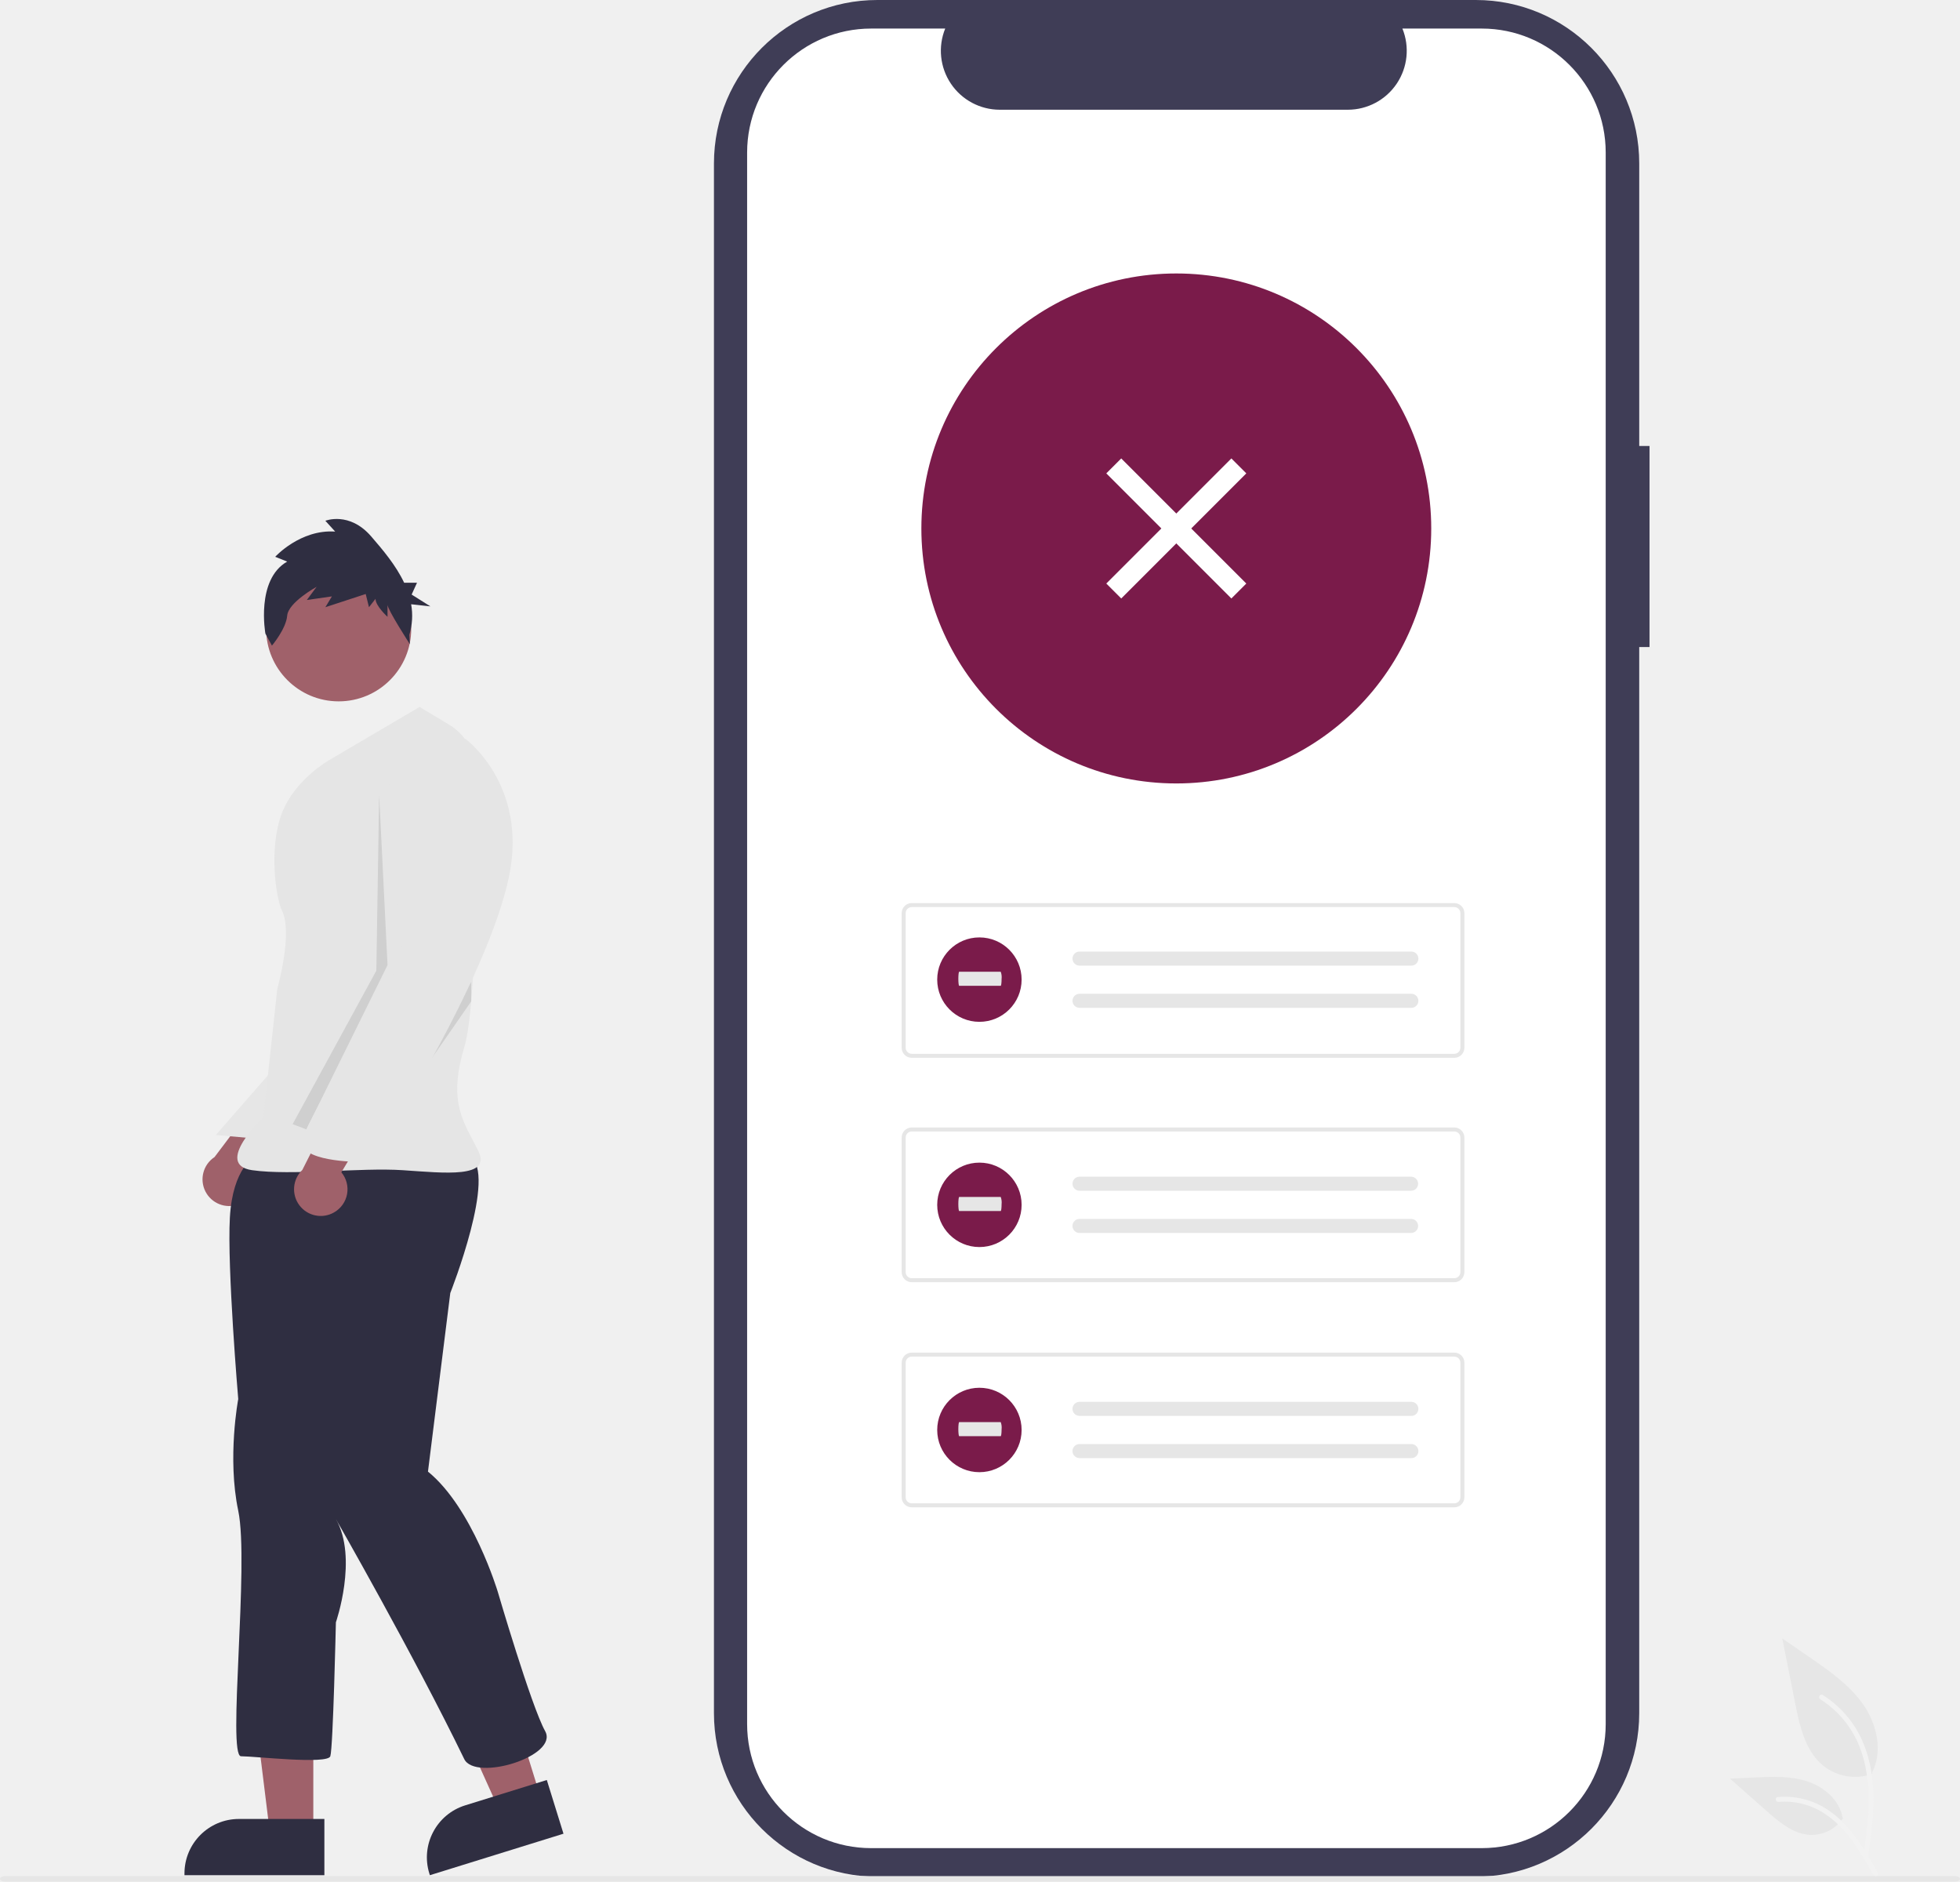
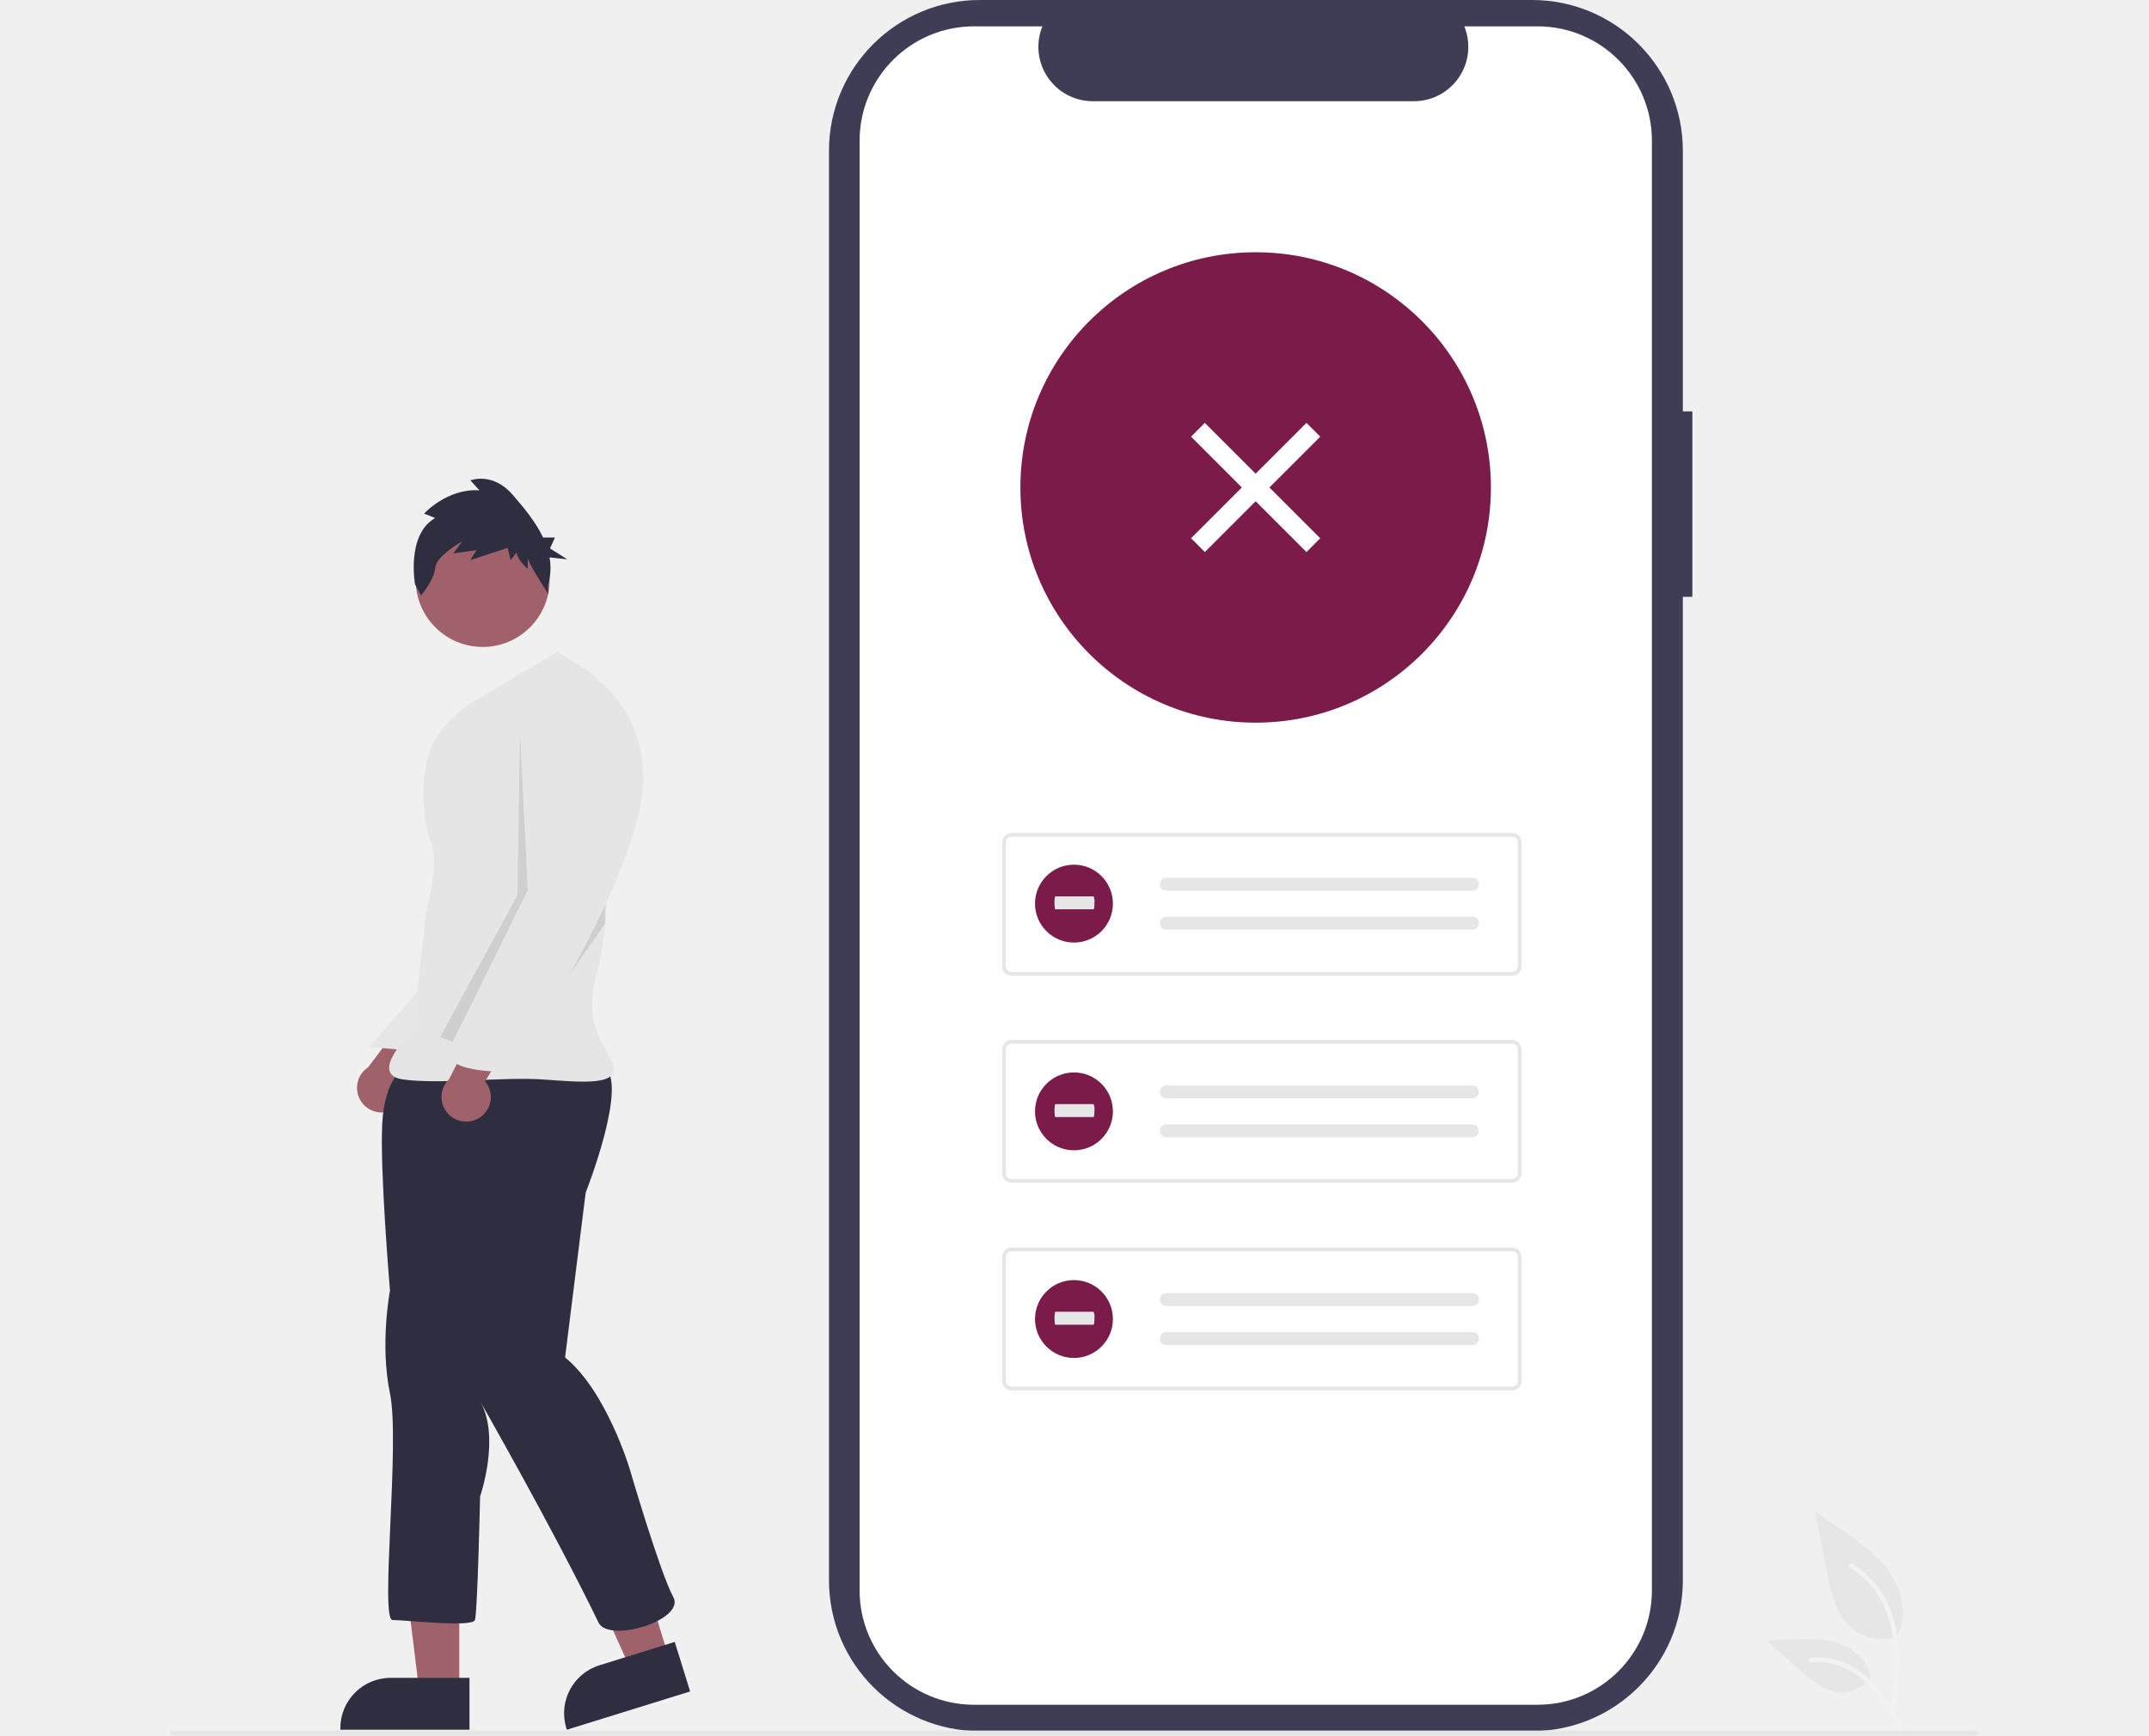
- <svg xmlns="http://www.w3.org/2000/svg" data-name="Layer 1" width="742.417" height="712.573" viewBox="0 0 742.417 712.573">
+ <svg xmlns="http://www.w3.org/2000/svg" data-name="Layer 1" width="721.112" height="582.535" viewBox="0 0 742.417 712.573">
  <path id="aa38b2e7-2ea9-4025-adcf-83f87c0cfc4a-3635" data-name="Path 968" d="M853.606,262.605h-3.9v-106.977a61.915,61.915,0,0,0-61.915-61.915h-226.65a61.915,61.915,0,0,0-61.916,61.914v586.884a61.915,61.915,0,0,0,61.915,61.915h226.648a61.915,61.915,0,0,0,61.915-61.915v-403.758h3.9Z" transform="translate(-228.7915 -93.71349)" fill="#3f3d56" />
  <path id="f27259c2-0089-4137-bfd8-cb22dff914f1-3636" data-name="Path 969" d="M837.006,151.481v595.175a46.959,46.959,0,0,1-46.942,46.952h-231.3a46.966,46.966,0,0,1-46.973-46.952v-595.175a46.965,46.965,0,0,1,46.971-46.951h28.058a22.329,22.329,0,0,0,20.656,30.74h131.868a22.329,22.329,0,0,0,20.656-30.74h30.055a46.959,46.959,0,0,1,46.951,46.942Z" transform="translate(-228.7915 -93.71349)" fill="#fff" />
  <circle id="fc31cc31-f989-45cc-bd1e-521a0ee1871b" data-name="Ellipse 18" cx="445.565" cy="200.129" r="96.565" fill="#7a1b4a" />
  <path id="a573942c-3bf3-4c43-b474-689725a927f7-3637" data-name="Path 39" d="M779.672,494.309h-205.537a3.81,3.81,0,0,1-3.806-3.806V439.519a3.811,3.811,0,0,1,3.806-3.806h205.537a3.811,3.811,0,0,1,3.806,3.806v50.985a3.811,3.811,0,0,1-3.806,3.806Zm-205.537-57.074a2.286,2.286,0,0,0-2.284,2.284v50.985a2.286,2.286,0,0,0,2.284,2.284h205.537a2.286,2.286,0,0,0,2.284-2.284v-50.985a2.286,2.286,0,0,0-2.284-2.284Z" transform="translate(-228.7915 -93.71349)" fill="#e6e6e6" />
  <path id="fb5feb1e-1fe2-48fa-806d-0a2b51d12b49-3638" data-name="Path 40" d="M637.699,454.074a2.664,2.664,0,0,0,0,5.329h125.605a2.665,2.665,0,0,0,.204-5.326q-.059-.002-.117-.002h-125.692Z" transform="translate(-228.7915 -93.71349)" fill="#e6e6e6" />
  <path id="bcb9932f-0864-4b7e-b0ed-f7254bb9b8bf-3639" data-name="Path 41" d="M637.699,470.058a2.664,2.664,0,0,0,0,5.329h125.605a2.665,2.665,0,0,0,.204-5.326q-.059-.002-.117-.002h-125.692Z" transform="translate(-228.7915 -93.71349)" fill="#e6e6e6" />
  <path id="f88e2a8b-becc-4da9-bd36-af011daaaaf2-3640" data-name="Path 42" d="M779.672,579.289h-205.537a3.81,3.81,0,0,1-3.806-3.806V524.499a3.811,3.811,0,0,1,3.806-3.806h205.537a3.811,3.811,0,0,1,3.806,3.806v50.985A3.811,3.811,0,0,1,779.672,579.289Zm-205.537-57.074a2.286,2.286,0,0,0-2.284,2.284v50.985a2.286,2.286,0,0,0,2.284,2.284h205.537a2.286,2.286,0,0,0,2.284-2.284v-50.985a2.286,2.286,0,0,0-2.284-2.284Z" transform="translate(-228.7915 -93.71349)" fill="#e6e6e6" />
  <path id="e192d34f-2ccc-4f79-b47a-46430e4d87f6-3641" data-name="Path 43" d="M637.699,539.33a2.664,2.664,0,0,0,0,5.329h125.605a2.665,2.665,0,0,0,.087-5.328h-125.692Z" transform="translate(-228.7915 -93.71349)" fill="#e6e6e6" />
  <path id="b230677c-48cc-4ee6-87d6-a753204ffe47-3642" data-name="Path 44" d="M637.699,555.318a2.664,2.664,0,0,0,0,5.329h125.605a2.665,2.665,0,0,0,.087-5.328h-125.692Z" transform="translate(-228.7915 -93.71349)" fill="#e6e6e6" />
  <path id="b88a2a79-0ae3-4fd9-9894-02e0db9a2271-3643" data-name="Path 39-2" d="M779.672,664.547h-205.537a3.81,3.81,0,0,1-3.806-3.806V609.758a3.811,3.811,0,0,1,3.806-3.806h205.537a3.811,3.811,0,0,1,3.806,3.806v50.985a3.811,3.811,0,0,1-3.806,3.806Zm-205.537-57.074a2.286,2.286,0,0,0-2.284,2.284v50.985a2.286,2.286,0,0,0,2.284,2.284h205.537a2.286,2.286,0,0,0,2.284-2.284v-50.985a2.286,2.286,0,0,0-2.284-2.284Z" transform="translate(-228.7915 -93.71349)" fill="#e6e6e6" />
  <path id="aa2394a9-8b56-4a12-a2cd-a583e6ea12eb-3644" data-name="Path 40-2" d="M637.699,624.591a2.664,2.664,0,1,0,0,5.329h125.605a2.665,2.665,0,0,0,.204-5.326q-.059-.002-.117-.002h-125.692Z" transform="translate(-228.7915 -93.71349)" fill="#e6e6e6" />
  <path id="bc352cb2-8959-4b51-bd18-df6817a9a47e-3645" data-name="Path 41-2" d="M637.699,640.578a2.664,2.664,0,0,0,0,5.329h125.605a2.665,2.665,0,0,0,.204-5.326q-.059-.002-.117-.002h-125.692Z" transform="translate(-228.7915 -93.71349)" fill="#e6e6e6" />
  <path id="b30ee82f-5b3a-4aa4-9db7-ead828191937-3646" data-name="Path 970" d="M969.27,806.287h-738.541c-1.071,0-1.938-.468-1.938-1.045s.868-1.045,1.938-1.045H969.271c1.07,0,1.938.468,1.938,1.045S970.341,806.287,969.27,806.287Z" transform="translate(-228.7915 -93.71349)" fill="#e6e6e6" />
  <g id="f24cf2fd-107c-4150-a0f1-6f6b12d88bf3" data-name="Group 58">
    <path id="a2b576eb-bb95-4480-aa60-cd8aa023fe61-3647" data-name="Path 438" d="M937.992,765.522a19.474,19.474,0,0,1-18.806-3.313c-6.587-5.528-8.652-14.636-10.332-23.07l-4.97-24.945,10.405,7.165c7.483,5.152,15.134,10.47,20.316,17.933s7.443,17.651,3.28,25.726" transform="translate(-228.7915 -93.71349)" fill="#e6e6e6" />
    <path id="fe1c5433-44e0-47a6-8430-329cbd7c4dea-3648" data-name="Path 439" d="M936.385,797.459c1.31-9.542,2.657-19.206,1.738-28.849-.816-8.565-3.429-16.93-8.749-23.789a39.574,39.574,0,0,0-10.153-9.2c-1.015-.641-1.95.968-.939,1.606a37.622,37.622,0,0,1,14.881,17.956c3.24,8.241,3.76,17.224,3.2,25.977-.338,5.294-1.053,10.553-1.774,15.805a.964.964,0,0,0,.65,1.144.936.936,0,0,0,1.144-.65Z" transform="translate(-228.7915 -93.71349)" fill="#f2f2f2" />
    <path id="f0043cfc-c9b9-4981-8afd-8c13c1b6f93f-3649" data-name="Path 442" d="M926.958,782.148a14.336,14.336,0,0,1-12.491,6.447c-6.323-.3-11.595-4.713-16.34-8.9l-14.035-12.395,9.289-.444c6.68-.32,13.533-.618,19.9,1.442s12.231,7.018,13.394,13.6" transform="translate(-228.7915 -93.71349)" fill="#e6e6e6" />
    <path id="b883c521-5e9e-4a38-b47c-4f8b0cd8c6cd-3650" data-name="Path 443" d="M940.086,802.943c-6.3-11.156-13.618-23.555-26.685-27.518a29.779,29.779,0,0,0-11.224-1.159c-1.192.1-.894,1.94.3,1.837a27.665,27.665,0,0,1,17.912,4.739c5.051,3.438,8.983,8.217,12.311,13.286,2.039,3.1,3.865,6.341,5.691,9.573C938.971,804.733,940.677,803.988,940.086,802.943Z" transform="translate(-228.7915 -93.71349)" fill="#f2f2f2" />
  </g>
  <g id="b241f6a5-c54d-499c-8ecd-4235a19d143f" data-name="Group 59">
    <circle id="bfaee8a8-2192-45bf-83cb-a2f223d41a02" data-name="Ellipse 5" cx="370.986" cy="370.985" r="15.986" fill="#7a1b4a" />
    <path id="ae47602b-fb54-4e88-955d-49b260f35f7f-3651" data-name="Path 40-3" d="M592.124,461.712c-.184,0-.333,1.193-.333,2.664s.149,2.665.333,2.665h15.719c.184.024.336-1.149.339-2.62a5.943,5.943,0,0,0-.328-2.708h-15.73Z" transform="translate(-228.7915 -93.71349)" fill="#e6e6e6" />
  </g>
  <g id="a1e1e52b-75f8-4aa9-8279-faf451e6aae1" data-name="Group 60">
    <circle id="fa3a3ce2-c232-40ee-81b4-25b83d5b931c" data-name="Ellipse 5-2" cx="370.986" cy="456.278" r="15.986" fill="#7a1b4a" />
    <path id="aaaffa69-7c16-47ec-b12d-87139789d2df-3652" data-name="Path 40-4" d="M592.124,547.005c-.184,0-.333,1.193-.333,2.664s.149,2.665.333,2.665h15.719c.184.024.336-1.149.339-2.62a5.943,5.943,0,0,0-.328-2.708h-15.73Z" transform="translate(-228.7915 -93.71349)" fill="#e6e6e6" />
  </g>
  <g id="fd2b54c2-3dec-4fb6-9f72-e6c667a136b8" data-name="Group 61">
    <circle id="abc19202-5605-459b-9c25-b430addb8839" data-name="Ellipse 5-3" cx="370.986" cy="541.536" r="15.986" fill="#7a1b4a" />
    <path id="f69fbb38-8754-494b-94fa-96f6df4fd0e7-3653" data-name="Path 40-5" d="M592.124,632.263c-.184,0-.333,1.193-.333,2.664s.149,2.665.333,2.665h15.719c.184.024.336-1.149.339-2.62a5.943,5.943,0,0,0-.328-2.708h-15.73Z" transform="translate(-228.7915 -93.71349)" fill="#e6e6e6" />
  </g>
  <rect x="670.356" y="260.342" width="8" height="67" transform="translate(-239.0551 469.193) rotate(-45)" fill="#fff" />
  <rect x="670.356" y="260.342" width="8" height="67" transform="translate(176.501 -484.491) rotate(45)" fill="#fff" />
  <path d="M319.051,549.848a10.056,10.056,0,0,0,5.388-14.447l23.565-26.864-18.395-2.538-19.558,25.899a10.11,10.11,0,0,0,9,17.95Z" transform="translate(-228.7915 -93.71349)" fill="#9f616a" />
  <polygon points="118.679 694.215 102.244 694.214 94.425 630.82 118.682 630.821 118.679 694.215" fill="#9f616a" />
  <path d="M351.662,803.86l-52.995-.002v-.67a20.628,20.628,0,0,1,20.627-20.627h.001l32.367.001Z" transform="translate(-228.7915 -93.71349)" fill="#2f2e41" />
  <polygon points="204.713 680.461 189.017 685.334 162.751 627.11 185.917 619.918 204.713 680.461" fill="#9f616a" />
  <path d="M442.232,788.147,391.621,803.86l-.199-.64a20.628,20.628,0,0,1,13.582-25.816l.001-0,30.912-9.597Z" transform="translate(-228.7915 -93.71349)" fill="#2f2e41" />
  <path id="ae9bdfa9-f7e0-4b2f-8168-ca8868d01318-3654" data-name="Path 973" d="M334.884,495.656l-24.341,27.877,19.056,1.715Z" transform="translate(-228.7915 -93.71349)" fill="#e6e6e6" />
  <path id="b88343d2-9c47-4183-8a8a-427a73d8d9be-3655" data-name="Path 975" d="M325.373,531.589s-8.455,4.227-9.512,23.251,3.171,68.7,3.171,68.7-4.227,22.194,0,42.274-4.227,93,1.057,93,32.762,3.171,33.819,0,2.114-50.729,2.114-50.729,8.455-24.308,0-39.1c0,0,29.521,51.548,48.615,90.889,4.179,8.61,35.933-1.057,30.649-10.569s-17.966-52.843-17.966-52.843-9.512-31.706-26.421-45.445l8.455-67.639s17.967-45.445,7.4-51.786S325.373,531.589,325.373,531.589Z" transform="translate(-228.7915 -93.71349)" fill="#2f2e41" />
  <circle id="fdc24b21-a9e1-47f2-b2e4-7458730b7c21" data-name="Ellipse 182" cx="128.287" cy="238.129" r="27.478" fill="#a0616a" />
  <path id="ac268c91-41f4-49c7-bce6-773e5eb69fa2-3656" data-name="Path 976" d="M387.727,361.434l-34.16,20.08s-13.08,7.366-17.966,20.08c-5.208,13.55-2.181,32.628,0,36.99,4.227,8.455-1.773,29.592-1.773,29.592l-5.284,48.615s-19.023,17.966-4.227,20.08,41.217-1.057,57.07,0,33.819,3.171,28.535-7.4-11.625-17.967-5.284-39.1c4.962-16.54,4.747-78.383,4.419-104.5a21.025,21.025,0,0,0-10.211-17.767Z" transform="translate(-228.7915 -93.71349)" fill="#e5e5e5" />
  <path id="aebed2c8-94ca-417e-8b11-27e17cbf3024-3657" data-name="Path 980" d="M372.407,394.726l3.17,64.468-30.726,62.223-5.211-1.983,31.706-58.127Z" transform="translate(-228.7915 -93.71349)" opacity="0.1" style="isolation:isolate" />
  <path id="e13ea0c4-bc86-4025-9528-1665a42d3372-3658" data-name="Path 982" d="M407.279,472.932v-7.4l-35.929,59.186Z" transform="translate(-228.7915 -93.71349)" opacity="0.1" style="isolation:isolate" />
  <path id="eb3190ba-6b3f-4b2b-91d1-1543e580b413-3659" data-name="Path 983" d="M337.576,306.387l-4.539-1.816s9.5-10.457,22.713-9.548l-3.717-4.092s9.085-3.637,17.345,5.91c4.342,5.019,9.365,10.919,12.5,17.564h4.865l-2.03,4.471,7.106,4.471-7.294-.8a24.739,24.739,0,0,1-.69,11.579l.2,3.534s-8.459-13.089-8.459-14.905v4.547s-4.543-4.092-4.543-6.82l-2.478,3.183-1.239-5-15.28,5,2.476-4.094-9.5,1.364,3.717-5s-10.737,5.91-11.15,10.912-5.781,11.366-5.781,11.366l-2.478-4.547S325.604,313.207,337.576,306.387Z" transform="translate(-228.7915 -93.71349)" fill="#2f2e41" />
  <path d="M355.354,552.839a10.056,10.056,0,0,0,2.738-15.174l18.423-30.62-18.554.768-14.65,28.96a10.11,10.11,0,0,0,12.043,16.067Z" transform="translate(-228.7915 -93.71349)" fill="#9f616a" />
  <path id="a62f6567-f472-4931-86f9-ff652851a370-3660" data-name="Path 981" d="M397.24,375.175l7.926-1.585s23.779,17.438,16.381,52.314-40.16,87.719-40.16,87.719-7.4,9.512-9.512,11.625-6.341,0-4.227,3.171-3.171,5.284-3.171,5.284-23.251,0-21.137-8.455,38.047-68.7,38.047-68.7l-5.284-56.013S371.874,373.062,397.24,375.175Z" transform="translate(-228.7915 -93.71349)" fill="#e5e5e5" />
</svg>
